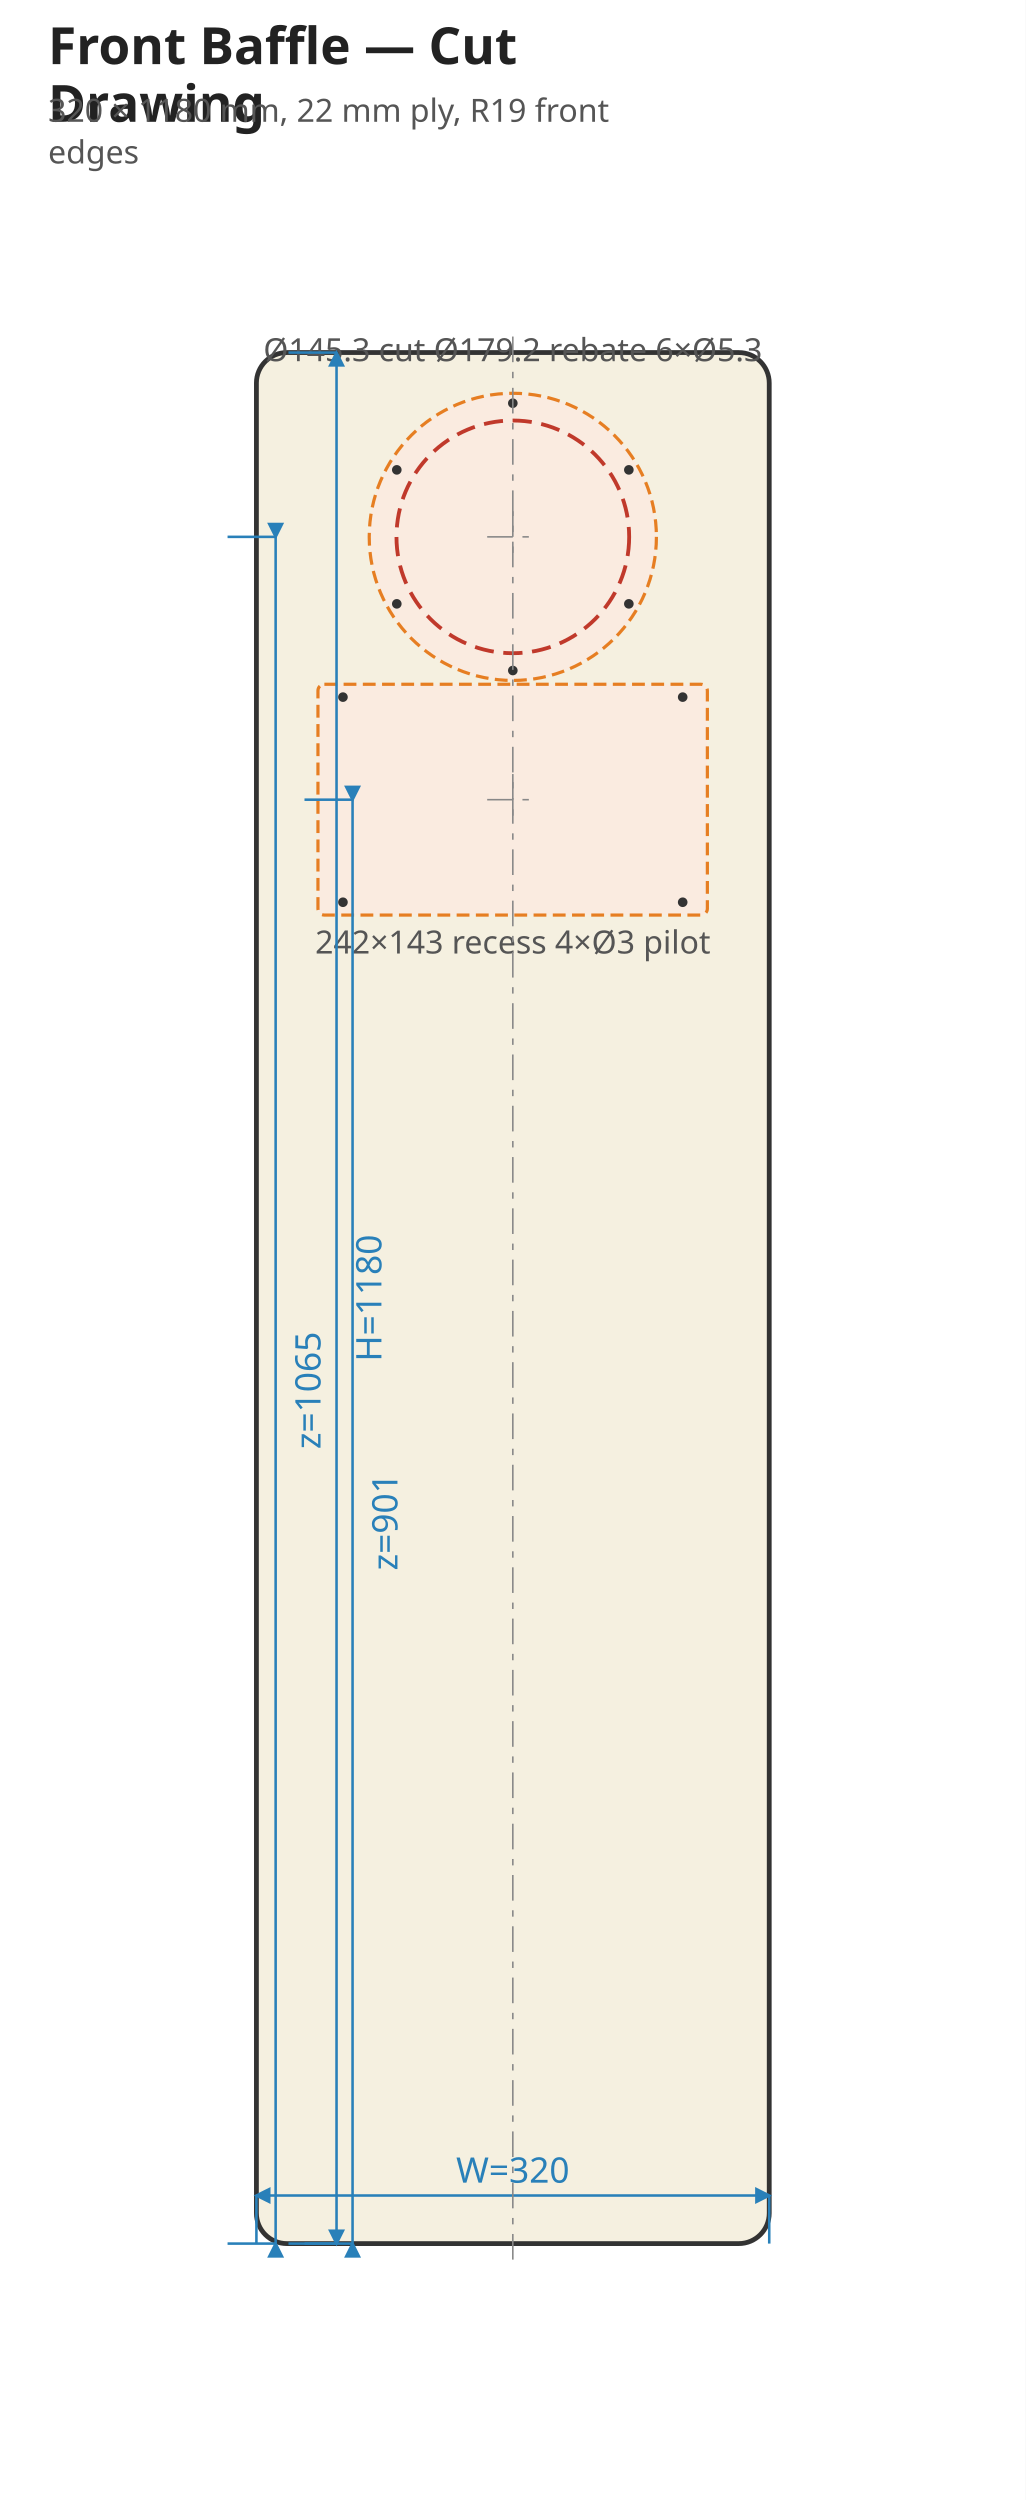
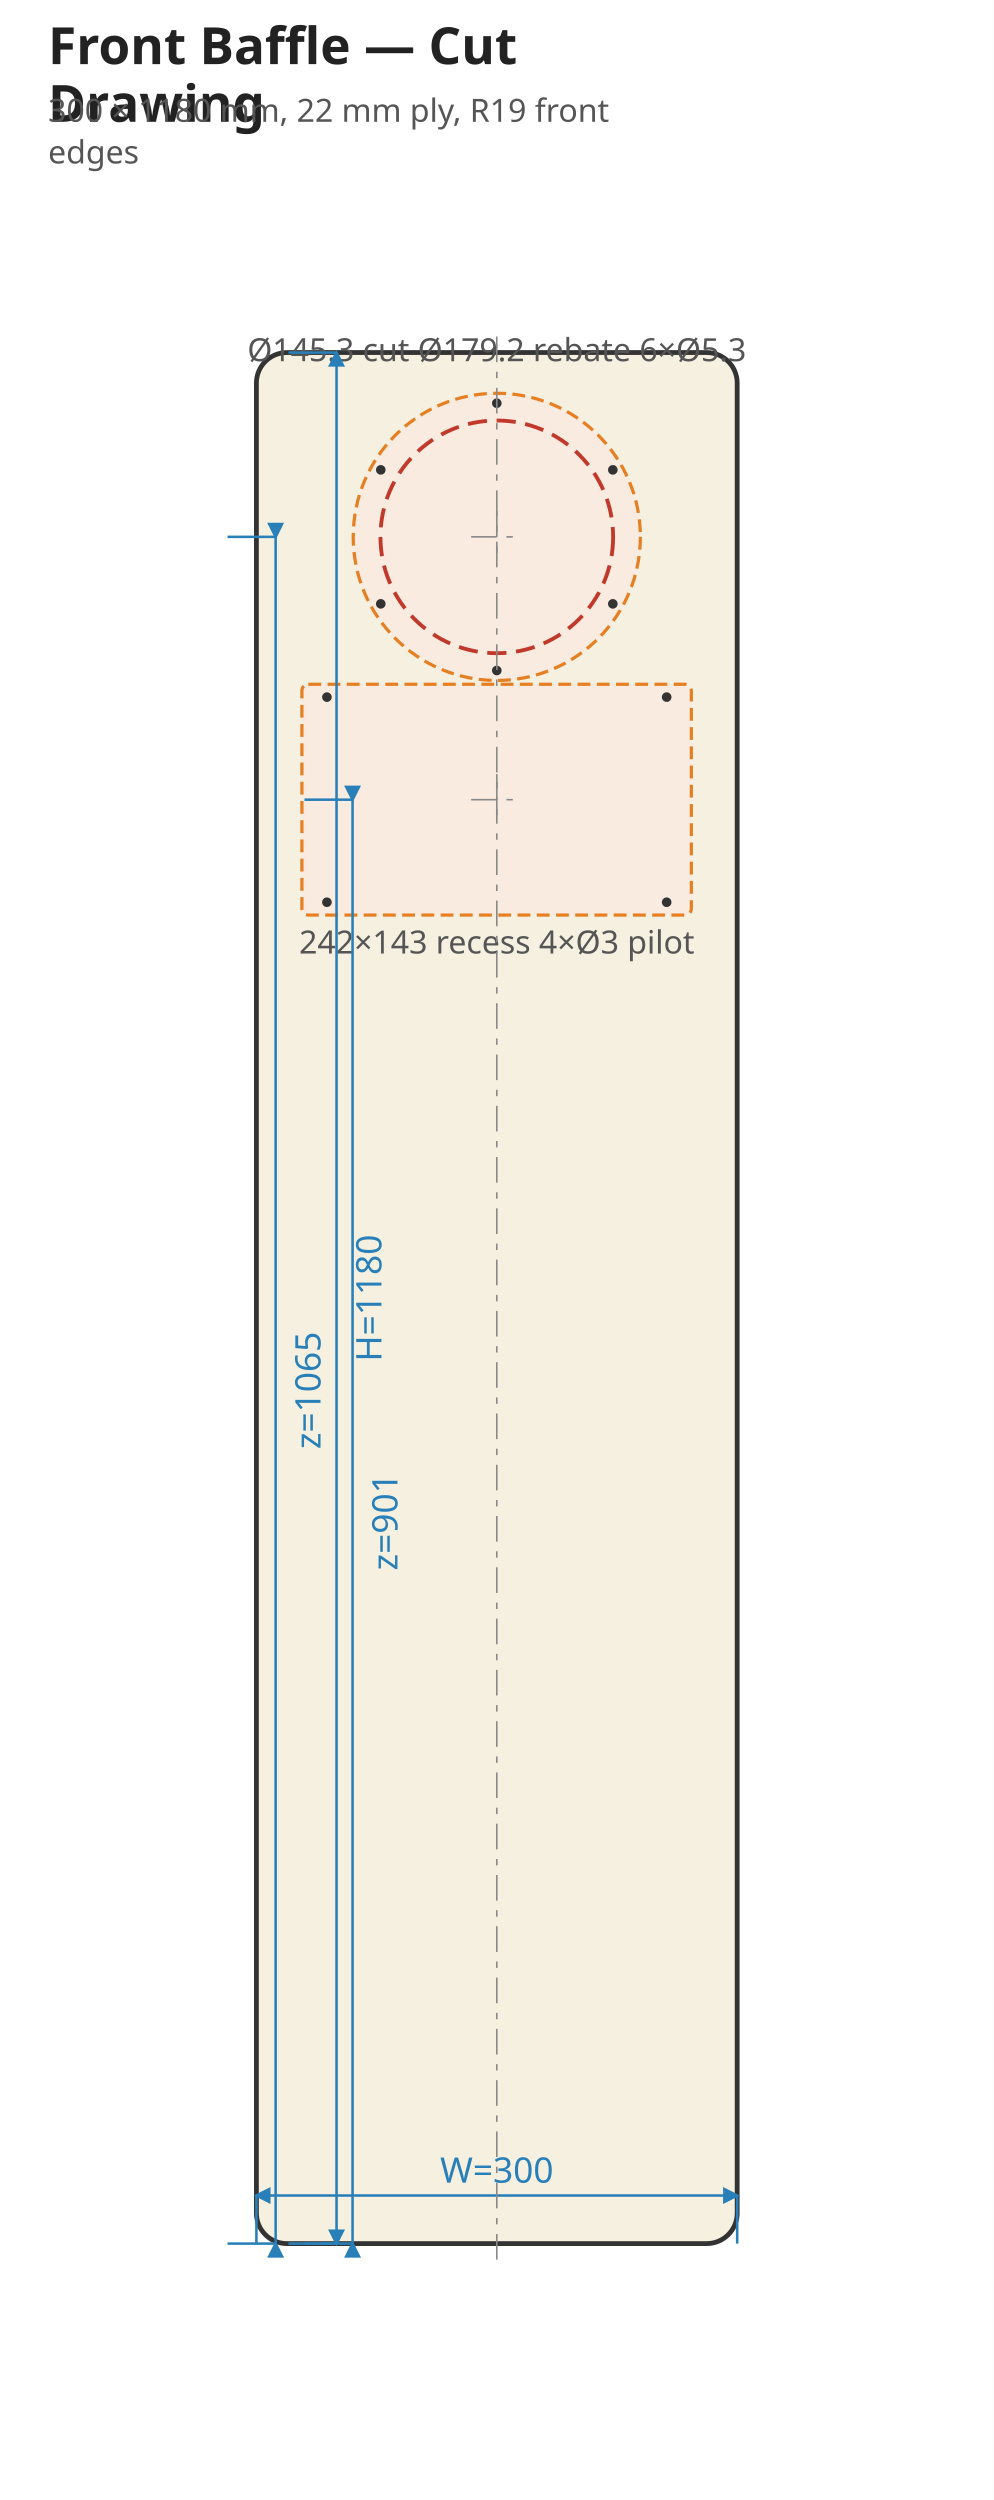
- <svg xmlns="http://www.w3.org/2000/svg" width="320" height="780" viewBox="0 0 320 780">
+ <svg xmlns="http://www.w3.org/2000/svg" width="310" height="780" viewBox="0 0 310 780">
  <style>.panel { fill: #f5f0e0; stroke: #333; stroke-width: 1.5; }
.cutout { fill: none; stroke: #c0392b; stroke-width: 1.2; stroke-dasharray: 6,3; }
.rebate { fill: #faebe0; stroke: #e67e22; stroke-width: 1.0; stroke-dasharray: 4,2; }
.pilot { fill: #333; }
.dim-line { stroke: #2980b9; stroke-width: 0.8; fill: none; }
.dim-text { fill: #2980b9; font-family: sans-serif; font-size: 11px; text-anchor: middle; }
.dim-text-v { fill: #2980b9; font-family: sans-serif; font-size: 11px; text-anchor: middle; }
.label { fill: #333; font-family: sans-serif; font-size: 12px; text-anchor: middle; font-weight: bold; }
.label-sm { fill: #555; font-family: sans-serif; font-size: 10px; text-anchor: middle; }
.label-driver { fill: #c0392b; font-family: sans-serif; font-size: 11px; text-anchor: middle; font-weight: bold; }
.title-text { fill: #222; font-family: sans-serif; font-size: 16px; font-weight: bold; }
.subtitle { fill: #555; font-family: sans-serif; font-size: 10px; }
.note { fill: #555; font-family: sans-serif; font-size: 10px; }
.arrow { stroke: #2980b9; stroke-width: 0.8; fill: #2980b9; }
.center-line { stroke: #888; stroke-width: 0.5; stroke-dasharray: 8,3,2,3; }
</style>
-   <rect width="320" height="780" fill="white" />
+   <rect width="310" height="780" fill="white" />
  <text x="15.0" y="20.0" class="title-text">Front Baffle — Cut</text>
  <text x="15.0" y="38.0" class="title-text">Drawing</text>
-   <text x="15.0" y="38.0" class="subtitle">320 × 1180 mm, 22 mm ply, R19 front</text>
+   <text x="15.0" y="38.0" class="subtitle">300 × 1180 mm, 22 mm ply, R19 front</text>
  <text x="15.0" y="51.0" class="subtitle">edges</text>
-   <rect x="80.0" y="110.0" width="160.0" height="590.0" rx="9.5" ry="9.5" class="panel" />
-   <circle cx="160.0" cy="167.5" r="44.8" class="rebate" />
-   <circle cx="160.0" cy="167.5" r="36.3" class="cutout" />
-   <line x1="152.0" y1="167.5" x2="168.0" y2="167.5" class="center-line" />
-   <line x1="160.0" y1="159.5" x2="160.0" y2="175.5" class="center-line" />
-   <circle cx="196.2" cy="188.4" r="1.5" class="pilot" />
-   <circle cx="160.0" cy="209.2" r="1.5" class="pilot" />
-   <circle cx="123.8" cy="188.4" r="1.5" class="pilot" />
-   <circle cx="123.8" cy="146.6" r="1.5" class="pilot" />
-   <circle cx="160.0" cy="125.8" r="1.5" class="pilot" />
-   <circle cx="196.2" cy="146.6" r="1.5" class="pilot" />
-   <text x="160.0" y="112.7" class="label-sm">Ø145.3 cut  Ø179.2 rebate  6×Ø5.3</text>
-   <rect x="99.2" y="213.5" width="121.5" height="72.0" rx="2.0" ry="2.0" class="rebate" />
-   <circle cx="107.0" cy="217.5" r="1.5" class="pilot" />
-   <circle cx="107.0" cy="281.5" r="1.5" class="pilot" />
-   <circle cx="213.0" cy="217.5" r="1.5" class="pilot" />
-   <circle cx="213.0" cy="281.5" r="1.5" class="pilot" />
-   <line x1="152.0" y1="249.5" x2="168.0" y2="249.5" class="center-line" />
-   <line x1="160.0" y1="241.5" x2="160.0" y2="257.5" class="center-line" />
-   <text x="160.0" y="297.5" class="label-sm">242×143 recess  4×Ø3 pilot</text>
+   <rect x="80.0" y="110.0" width="150.0" height="590.0" rx="9.5" ry="9.5" class="panel" />
+   <circle cx="155.0" cy="167.5" r="44.8" class="rebate" />
+   <circle cx="155.0" cy="167.5" r="36.3" class="cutout" />
+   <line x1="147.0" y1="167.5" x2="163.0" y2="167.5" class="center-line" />
+   <line x1="155.0" y1="159.5" x2="155.0" y2="175.5" class="center-line" />
+   <circle cx="191.2" cy="188.4" r="1.5" class="pilot" />
+   <circle cx="155.0" cy="209.2" r="1.5" class="pilot" />
+   <circle cx="118.8" cy="188.4" r="1.5" class="pilot" />
+   <circle cx="118.8" cy="146.6" r="1.5" class="pilot" />
+   <circle cx="155.0" cy="125.8" r="1.5" class="pilot" />
+   <circle cx="191.2" cy="146.6" r="1.5" class="pilot" />
+   <text x="155.0" y="112.7" class="label-sm">Ø145.3 cut  Ø179.2 rebate  6×Ø5.3</text>
+   <rect x="94.2" y="213.5" width="121.5" height="72.0" rx="2.0" ry="2.0" class="rebate" />
+   <circle cx="102.0" cy="217.5" r="1.5" class="pilot" />
+   <circle cx="102.0" cy="281.5" r="1.5" class="pilot" />
+   <circle cx="208.0" cy="217.5" r="1.5" class="pilot" />
+   <circle cx="208.0" cy="281.5" r="1.5" class="pilot" />
+   <line x1="147.0" y1="249.5" x2="163.0" y2="249.5" class="center-line" />
+   <line x1="155.0" y1="241.5" x2="155.0" y2="257.5" class="center-line" />
+   <text x="155.0" y="297.5" class="label-sm">242×143 recess  4×Ø3 pilot</text>
  <line x1="80.0" y1="700.0" x2="80.0" y2="685.0" class="dim-line" />
-   <line x1="240.0" y1="700.0" x2="240.0" y2="685.0" class="dim-line" />
-   <line x1="80.0" y1="685.0" x2="240.0" y2="685.0" class="dim-line" />
+   <line x1="230.0" y1="700.0" x2="230.0" y2="685.0" class="dim-line" />
+   <line x1="80.0" y1="685.0" x2="230.0" y2="685.0" class="dim-line" />
  <polygon points="80.0,685.0 84.0,683.0 84.0,687.0" class="arrow" />
-   <polygon points="240.0,685.0 236.0,683.0 236.0,687.0" class="arrow" />
-   <text x="160.0" y="681.0" class="dim-text">W=320</text>
+   <polygon points="230.0,685.0 226.0,683.0 226.0,687.0" class="arrow" />
+   <text x="155.0" y="681.0" class="dim-text">W=300</text>
  <line x1="90.0" y1="110.0" x2="105.0" y2="110.0" class="dim-line" />
  <line x1="90.0" y1="700.0" x2="105.0" y2="700.0" class="dim-line" />
  <line x1="105.0" y1="110.0" x2="105.0" y2="700.0" class="dim-line" />
  <polygon points="105.0,110.0 103.0,114.0 107.0,114.0" class="arrow" />
  <polygon points="105.0,700.0 103.0,696.0 107.0,696.0" class="arrow" />
  <text x="119.0" y="405.0" class="dim-text-v" transform="rotate(-90 119.0 405.0)">H=1180</text>
  <line x1="71.0" y1="700.0" x2="86.0" y2="700.0" class="dim-line" />
  <line x1="71.0" y1="167.5" x2="86.0" y2="167.5" class="dim-line" />
  <line x1="86.0" y1="700.0" x2="86.0" y2="167.5" class="dim-line" />
  <polygon points="86.0,700.0 84.0,704.0 88.0,704.0" class="arrow" />
  <polygon points="86.0,167.5 84.0,163.5 88.0,163.5" class="arrow" />
  <text x="100.0" y="433.8" class="dim-text-v" transform="rotate(-90 100.0 433.8)">z=1065</text>
  <line x1="95.0" y1="700.0" x2="110.0" y2="700.0" class="dim-line" />
  <line x1="95.0" y1="249.5" x2="110.0" y2="249.5" class="dim-line" />
  <line x1="110.0" y1="700.0" x2="110.0" y2="249.5" class="dim-line" />
  <polygon points="110.0,700.0 108.0,704.0 112.0,704.0" class="arrow" />
  <polygon points="110.0,249.5 108.0,245.5 112.0,245.5" class="arrow" />
  <text x="124.0" y="474.8" class="dim-text-v" transform="rotate(-90 124.0 474.8)">z=901</text>
-   <line x1="160.0" y1="105.0" x2="160.0" y2="705.0" class="center-line" />
+   <line x1="155.0" y1="105.0" x2="155.0" y2="705.0" class="center-line" />
</svg>
